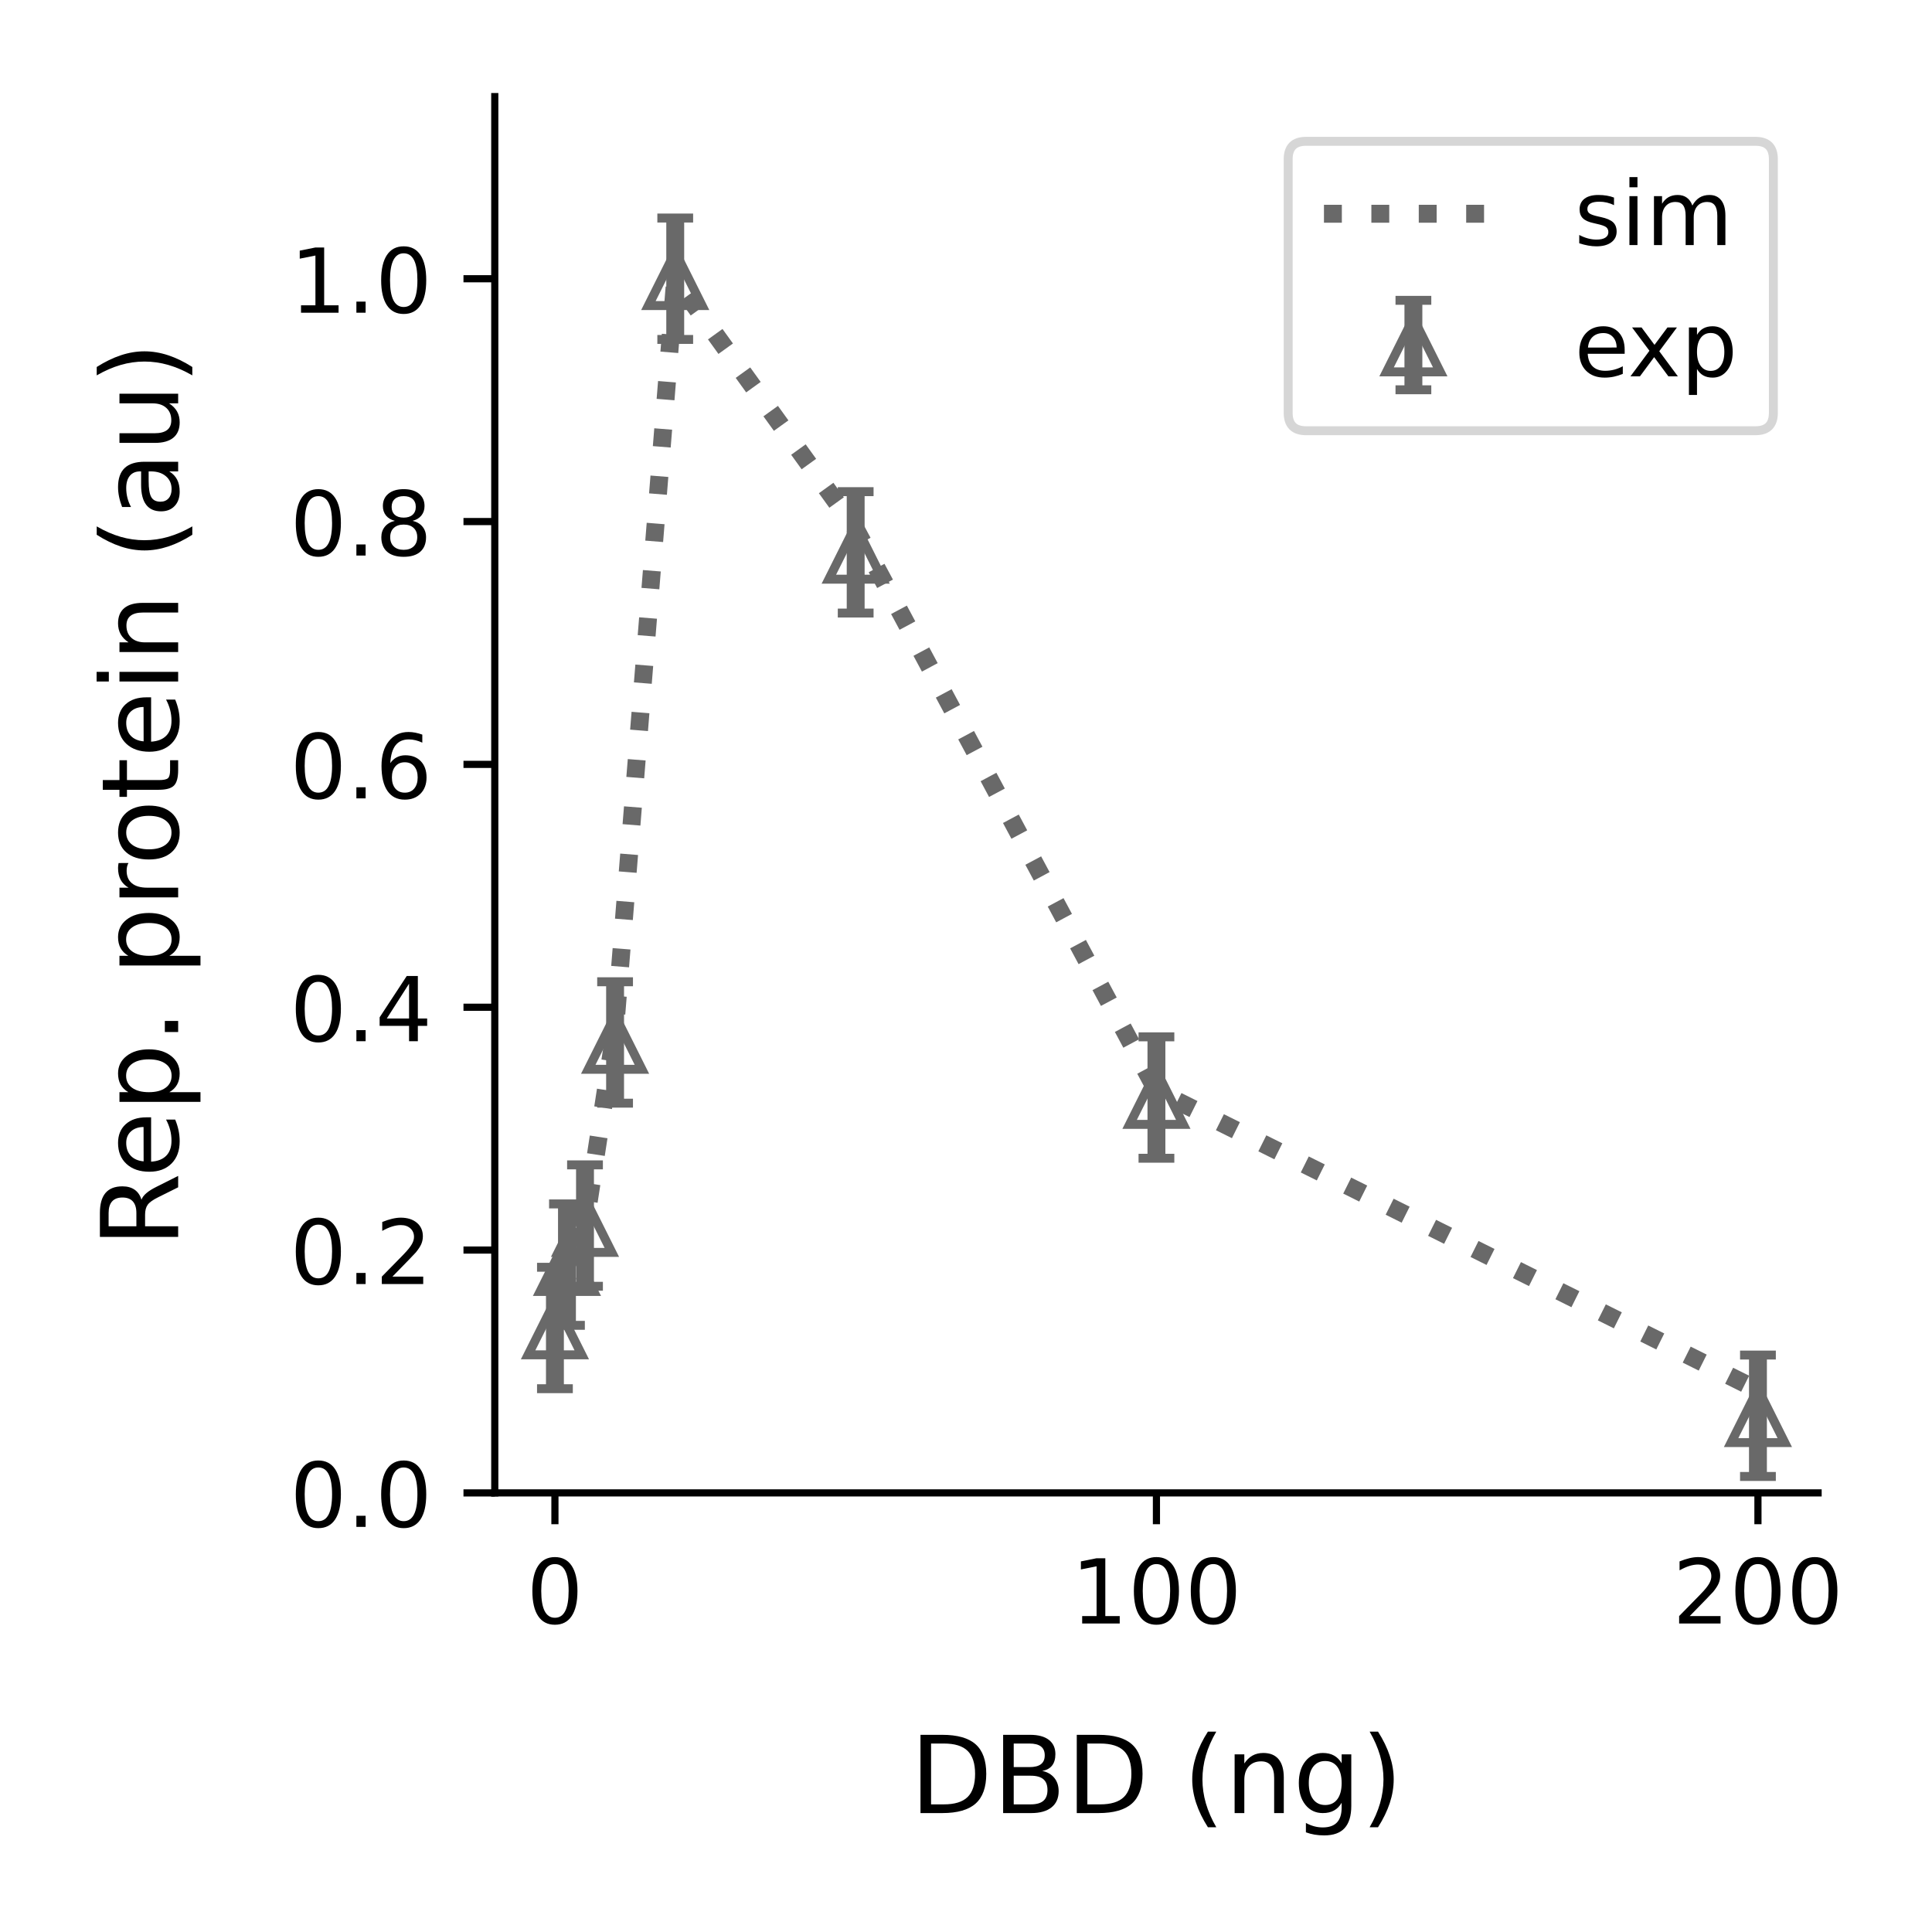
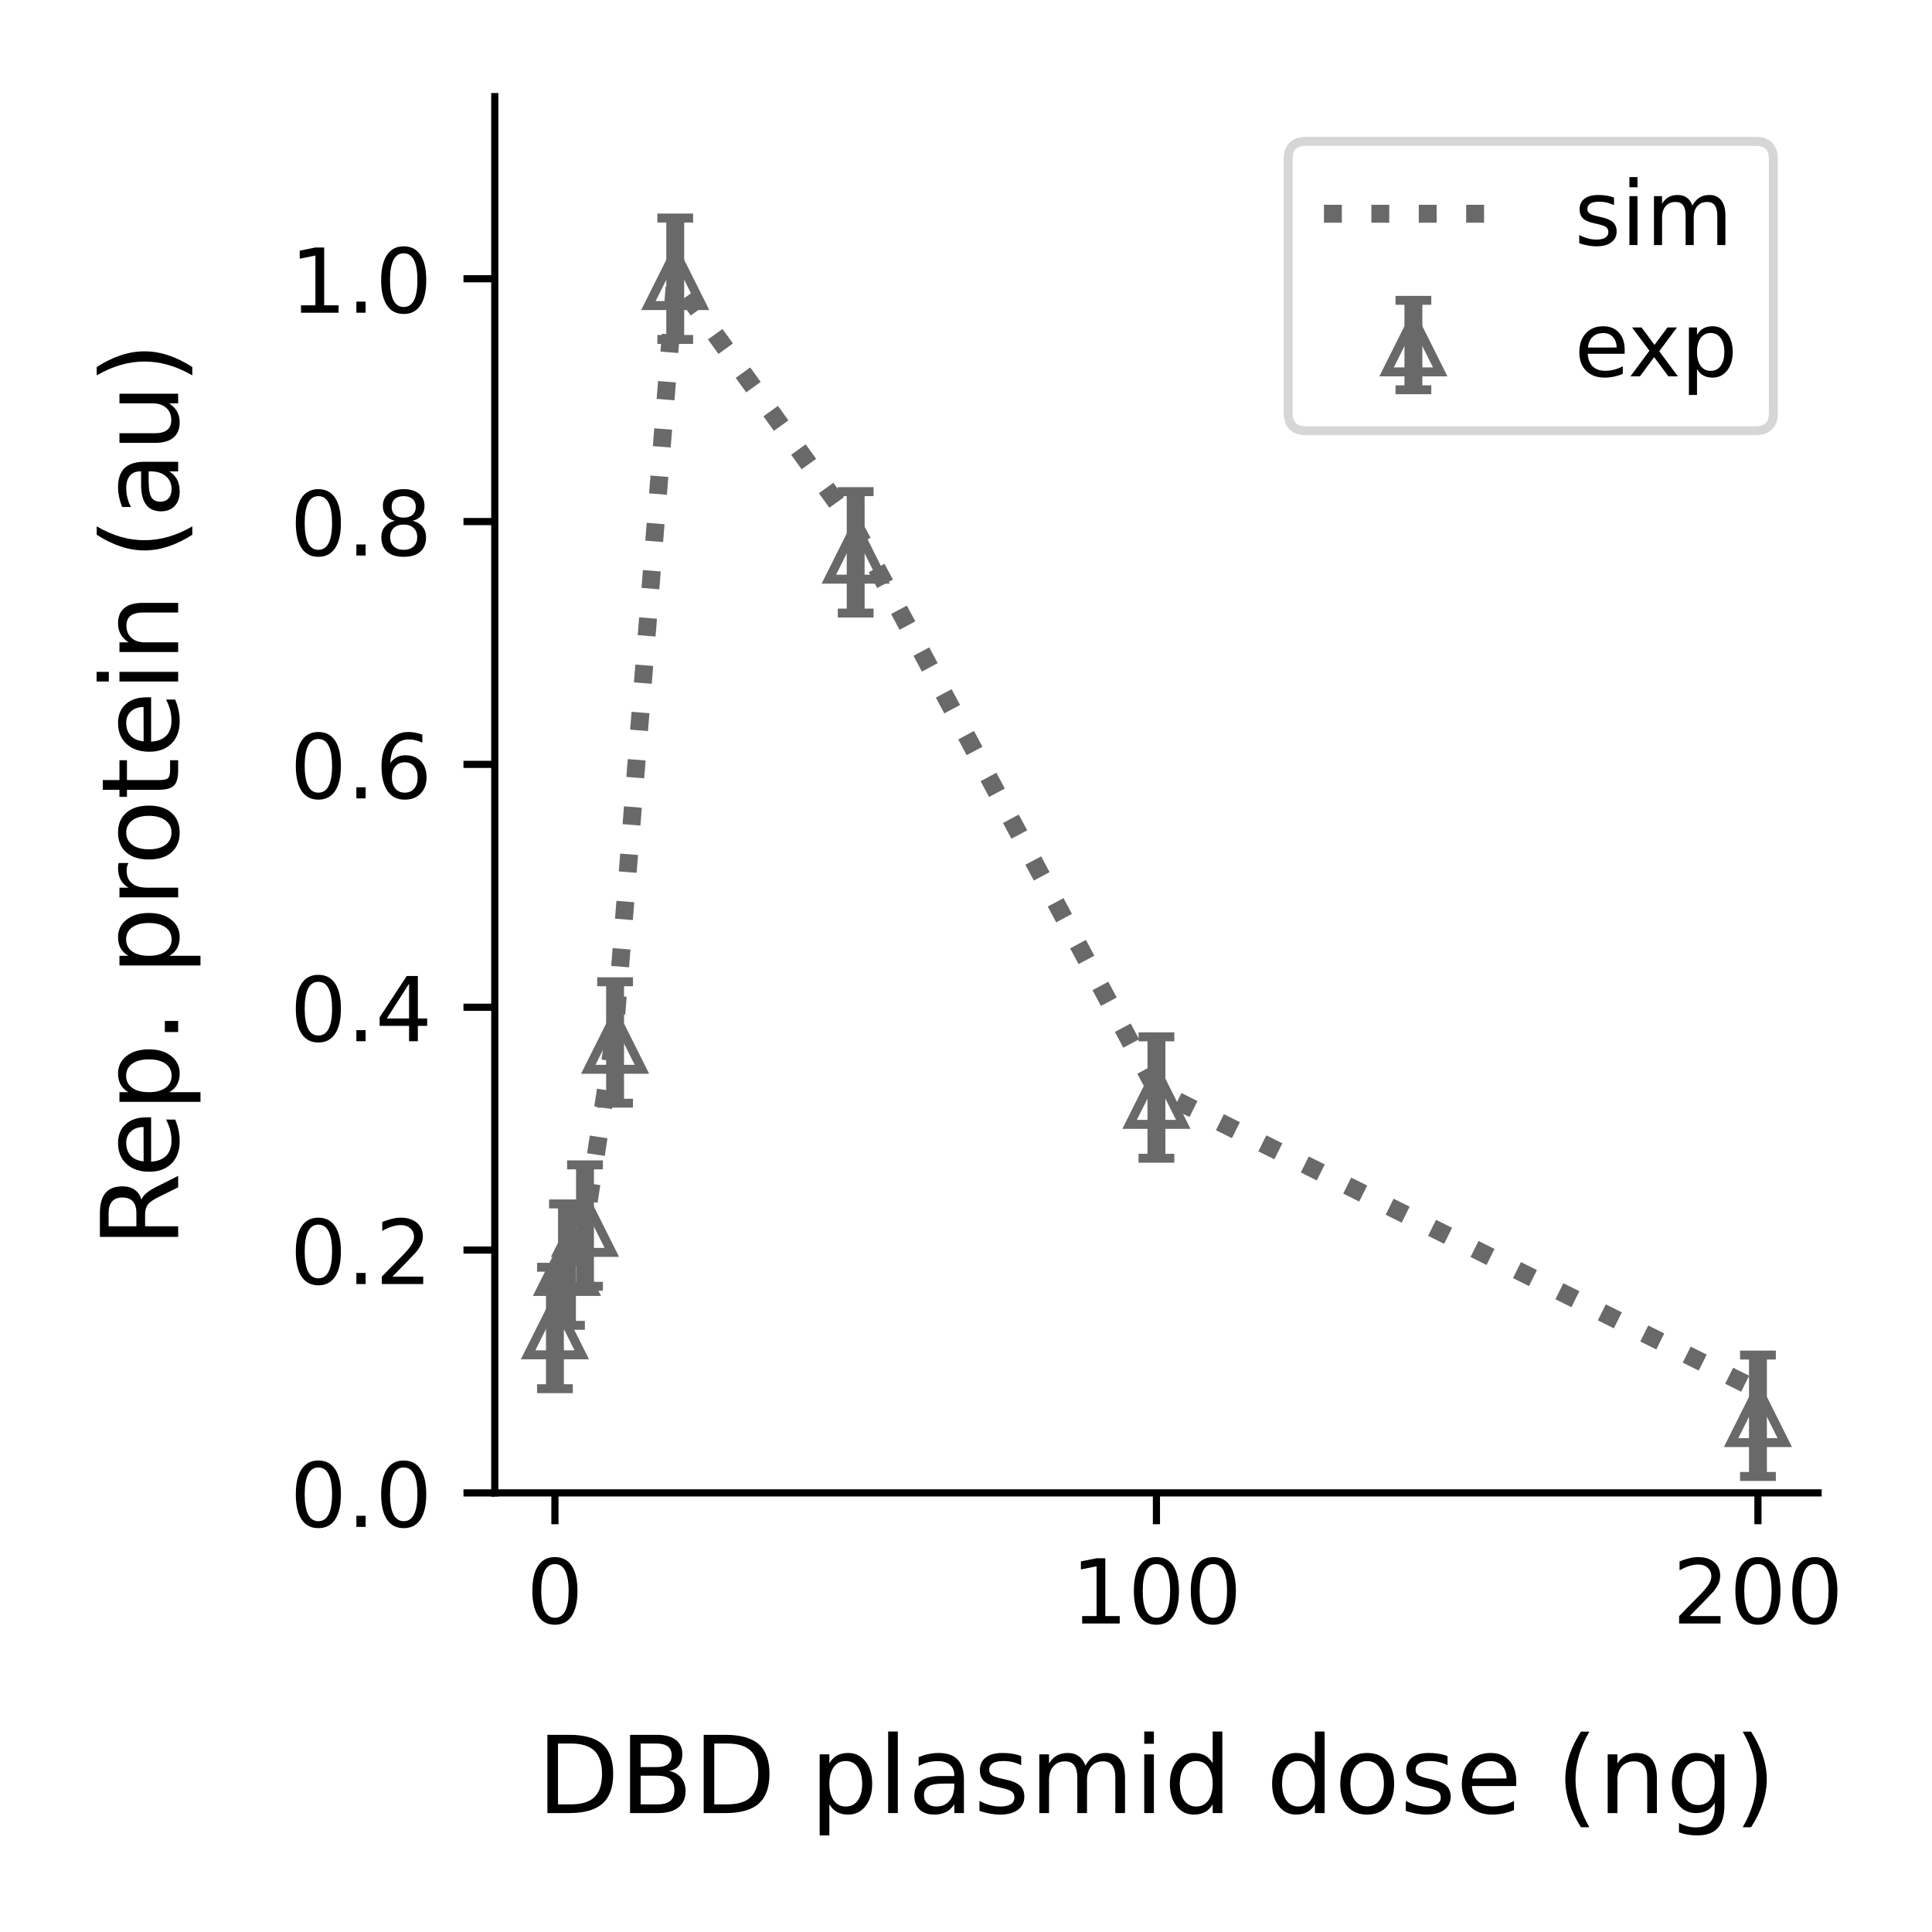
<svg xmlns="http://www.w3.org/2000/svg" xmlns:xlink="http://www.w3.org/1999/xlink" width="216pt" height="216pt" viewBox="0 0 216 216" version="1.1">
  <defs>
    <style type="text/css">*{stroke-linejoin: round; stroke-linecap: butt}</style>
  </defs>
  <g id="figure_1">
    <g id="patch_1">
      <path d="M 0 216  L 216 216  L 216 0  L 0 0  z " style="fill: #ffffff" />
    </g>
    <g id="axes_1">
      <g id="patch_2">
        <path d="M 55.317 166.908  L 203.265 166.908  L 203.265 10.8  L 55.317 10.8  z " style="fill: #ffffff" />
      </g>
      <g id="matplotlib.axis_1">
        <g id="xtick_1">
          <g id="line2d_1">
            <defs>
-               <path id="m3fca933f41" d="M 0 0  L 0 3.5  " style="stroke: #000000; stroke-width: 0.8" />
-             </defs>
-             <g>
-               <use xlink:href="#m3fca933f41" x="62.042" y="166.908" style="stroke: #000000; stroke-width: 0.8" />
+               <path id="m7ac9959127" d="M 0 0  L 0 3.5  " style="stroke: #000000; stroke-width: 0.8" />
+             </defs>
+             <g>
+               <use xlink:href="#m7ac9959127" x="62.042" y="166.908" style="stroke: #000000; stroke-width: 0.8" />
            </g>
          </g>
          <g id="text_1">
            <g transform="translate(58.86055 181.5066)scale(0.1 -0.1)">
              <defs>
                <path id="DejaVuSans-30" d="M 2034 4250  Q 1547 4250 1301 3770  Q 1056 3291 1056 2328  Q 1056 1369 1301 889  Q 1547 409 2034 409  Q 2525 409 2770 889  Q 3016 1369 3016 2328  Q 3016 3291 2770 3770  Q 2525 4250 2034 4250  z M 2034 4750  Q 2819 4750 3233 4129  Q 3647 3509 3647 2328  Q 3647 1150 3233 529  Q 2819 -91 2034 -91  Q 1250 -91 836 529  Q 422 1150 422 2328  Q 422 3509 836 4129  Q 1250 4750 2034 4750  z " transform="scale(0.015625)" />
              </defs>
              <use xlink:href="#DejaVuSans-30" />
            </g>
          </g>
        </g>
        <g id="xtick_2">
          <g id="line2d_2">
            <g>
-               <use xlink:href="#m3fca933f41" x="129.291" y="166.908" style="stroke: #000000; stroke-width: 0.8" />
+               <use xlink:href="#m7ac9959127" x="129.291" y="166.908" style="stroke: #000000; stroke-width: 0.8" />
            </g>
          </g>
          <g id="text_2">
            <g transform="translate(119.7474 181.5066)scale(0.1 -0.1)">
              <defs>
                <path id="DejaVuSans-31" d="M 794 531  L 1825 531  L 1825 4091  L 703 3866  L 703 4441  L 1819 4666  L 2450 4666  L 2450 531  L 3481 531  L 3481 0  L 794 0  L 794 531  z " transform="scale(0.015625)" />
              </defs>
              <use xlink:href="#DejaVuSans-31" />
              <use xlink:href="#DejaVuSans-30" x="63.623" />
              <use xlink:href="#DejaVuSans-30" x="127.246" />
            </g>
          </g>
        </g>
        <g id="xtick_3">
          <g id="line2d_3">
            <g>
-               <use xlink:href="#m3fca933f41" x="196.54" y="166.908" style="stroke: #000000; stroke-width: 0.8" />
+               <use xlink:href="#m7ac9959127" x="196.54" y="166.908" style="stroke: #000000; stroke-width: 0.8" />
            </g>
          </g>
          <g id="text_3">
            <g transform="translate(186.9967 181.5066)scale(0.1 -0.1)">
              <defs>
                <path id="DejaVuSans-32" d="M 1228 531  L 3431 531  L 3431 0  L 469 0  L 469 531  Q 828 903 1448 1529  Q 2069 2156 2228 2338  Q 2531 2678 2651 2914  Q 2772 3150 2772 3378  Q 2772 3750 2511 3984  Q 2250 4219 1831 4219  Q 1534 4219 1204 4116  Q 875 4013 500 3803  L 500 4441  Q 881 4594 1212 4672  Q 1544 4750 1819 4750  Q 2544 4750 2975 4387  Q 3406 4025 3406 3419  Q 3406 3131 3298 2873  Q 3191 2616 2906 2266  Q 2828 2175 2409 1742  Q 1991 1309 1228 531  z " transform="scale(0.015625)" />
              </defs>
              <use xlink:href="#DejaVuSans-32" />
              <use xlink:href="#DejaVuSans-30" x="63.623" />
              <use xlink:href="#DejaVuSans-30" x="127.246" />
            </g>
          </g>
        </g>
        <g id="text_4">
-           <g transform="translate(101.7342 202.7044)scale(0.12 -0.12)">
+           <g transform="translate(60.02392 202.7044)scale(0.12 -0.12)">
            <defs>
              <path id="DejaVuSans-44" d="M 1259 4147  L 1259 519  L 2022 519  Q 2988 519 3436 956  Q 3884 1394 3884 2338  Q 3884 3275 3436 3711  Q 2988 4147 2022 4147  L 1259 4147  z M 628 4666  L 1925 4666  Q 3281 4666 3915 4102  Q 4550 3538 4550 2338  Q 4550 1131 3912 565  Q 3275 0 1925 0  L 628 0  L 628 4666  z " transform="scale(0.015625)" />
              <path id="DejaVuSans-42" d="M 1259 2228  L 1259 519  L 2272 519  Q 2781 519 3026 730  Q 3272 941 3272 1375  Q 3272 1813 3026 2020  Q 2781 2228 2272 2228  L 1259 2228  z M 1259 4147  L 1259 2741  L 2194 2741  Q 2656 2741 2882 2914  Q 3109 3088 3109 3444  Q 3109 3797 2882 3972  Q 2656 4147 2194 4147  L 1259 4147  z M 628 4666  L 2241 4666  Q 2963 4666 3353 4366  Q 3744 4066 3744 3513  Q 3744 3084 3544 2831  Q 3344 2578 2956 2516  Q 3422 2416 3680 2098  Q 3938 1781 3938 1306  Q 3938 681 3513 340  Q 3088 0 2303 0  L 628 0  L 628 4666  z " transform="scale(0.015625)" />
              <path id="DejaVuSans-20" transform="scale(0.015625)" />
+               <path id="DejaVuSans-70" d="M 1159 525  L 1159 -1331  L 581 -1331  L 581 3500  L 1159 3500  L 1159 2969  Q 1341 3281 1617 3432  Q 1894 3584 2278 3584  Q 2916 3584 3314 3078  Q 3713 2572 3713 1747  Q 3713 922 3314 415  Q 2916 -91 2278 -91  Q 1894 -91 1617 61  Q 1341 213 1159 525  z M 3116 1747  Q 3116 2381 2855 2742  Q 2594 3103 2138 3103  Q 1681 3103 1420 2742  Q 1159 2381 1159 1747  Q 1159 1113 1420 752  Q 1681 391 2138 391  Q 2594 391 2855 752  Q 3116 1113 3116 1747  z " transform="scale(0.015625)" />
+               <path id="DejaVuSans-6c" d="M 603 4863  L 1178 4863  L 1178 0  L 603 0  L 603 4863  z " transform="scale(0.015625)" />
+               <path id="DejaVuSans-61" d="M 2194 1759  Q 1497 1759 1228 1600  Q 959 1441 959 1056  Q 959 750 1161 570  Q 1363 391 1709 391  Q 2188 391 2477 730  Q 2766 1069 2766 1631  L 2766 1759  L 2194 1759  z M 3341 1997  L 3341 0  L 2766 0  L 2766 531  Q 2569 213 2275 61  Q 1981 -91 1556 -91  Q 1019 -91 701 211  Q 384 513 384 1019  Q 384 1609 779 1909  Q 1175 2209 1959 2209  L 2766 2209  L 2766 2266  Q 2766 2663 2505 2880  Q 2244 3097 1772 3097  Q 1472 3097 1187 3025  Q 903 2953 641 2809  L 641 3341  Q 956 3463 1253 3523  Q 1550 3584 1831 3584  Q 2591 3584 2966 3190  Q 3341 2797 3341 1997  z " transform="scale(0.015625)" />
+               <path id="DejaVuSans-73" d="M 2834 3397  L 2834 2853  Q 2591 2978 2328 3040  Q 2066 3103 1784 3103  Q 1356 3103 1142 2972  Q 928 2841 928 2578  Q 928 2378 1081 2264  Q 1234 2150 1697 2047  L 1894 2003  Q 2506 1872 2764 1633  Q 3022 1394 3022 966  Q 3022 478 2636 193  Q 2250 -91 1575 -91  Q 1294 -91 989 -36  Q 684 19 347 128  L 347 722  Q 666 556 975 473  Q 1284 391 1588 391  Q 1994 391 2212 530  Q 2431 669 2431 922  Q 2431 1156 2273 1281  Q 2116 1406 1581 1522  L 1381 1569  Q 847 1681 609 1914  Q 372 2147 372 2553  Q 372 3047 722 3315  Q 1072 3584 1716 3584  Q 2034 3584 2315 3537  Q 2597 3491 2834 3397  z " transform="scale(0.015625)" />
+               <path id="DejaVuSans-6d" d="M 3328 2828  Q 3544 3216 3844 3400  Q 4144 3584 4550 3584  Q 5097 3584 5394 3201  Q 5691 2819 5691 2113  L 5691 0  L 5113 0  L 5113 2094  Q 5113 2597 4934 2840  Q 4756 3084 4391 3084  Q 3944 3084 3684 2787  Q 3425 2491 3425 1978  L 3425 0  L 2847 0  L 2847 2094  Q 2847 2600 2669 2842  Q 2491 3084 2119 3084  Q 1678 3084 1418 2786  Q 1159 2488 1159 1978  L 1159 0  L 581 0  L 581 3500  L 1159 3500  L 1159 2956  Q 1356 3278 1631 3431  Q 1906 3584 2284 3584  Q 2666 3584 2933 3390  Q 3200 3197 3328 2828  z " transform="scale(0.015625)" />
+               <path id="DejaVuSans-69" d="M 603 3500  L 1178 3500  L 1178 0  L 603 0  L 603 3500  z M 603 4863  L 1178 4863  L 1178 4134  L 603 4134  L 603 4863  z " transform="scale(0.015625)" />
+               <path id="DejaVuSans-64" d="M 2906 2969  L 2906 4863  L 3481 4863  L 3481 0  L 2906 0  L 2906 525  Q 2725 213 2448 61  Q 2172 -91 1784 -91  Q 1150 -91 751 415  Q 353 922 353 1747  Q 353 2572 751 3078  Q 1150 3584 1784 3584  Q 2172 3584 2448 3432  Q 2725 3281 2906 2969  z M 947 1747  Q 947 1113 1208 752  Q 1469 391 1925 391  Q 2381 391 2643 752  Q 2906 1113 2906 1747  Q 2906 2381 2643 2742  Q 2381 3103 1925 3103  Q 1469 3103 1208 2742  Q 947 2381 947 1747  z " transform="scale(0.015625)" />
+               <path id="DejaVuSans-6f" d="M 1959 3097  Q 1497 3097 1228 2736  Q 959 2375 959 1747  Q 959 1119 1226 758  Q 1494 397 1959 397  Q 2419 397 2687 759  Q 2956 1122 2956 1747  Q 2956 2369 2687 2733  Q 2419 3097 1959 3097  z M 1959 3584  Q 2709 3584 3137 3096  Q 3566 2609 3566 1747  Q 3566 888 3137 398  Q 2709 -91 1959 -91  Q 1206 -91 779 398  Q 353 888 353 1747  Q 353 2609 779 3096  Q 1206 3584 1959 3584  z " transform="scale(0.015625)" />
+               <path id="DejaVuSans-65" d="M 3597 1894  L 3597 1613  L 953 1613  Q 991 1019 1311 708  Q 1631 397 2203 397  Q 2534 397 2845 478  Q 3156 559 3463 722  L 3463 178  Q 3153 47 2828 -22  Q 2503 -91 2169 -91  Q 1331 -91 842 396  Q 353 884 353 1716  Q 353 2575 817 3079  Q 1281 3584 2069 3584  Q 2775 3584 3186 3129  Q 3597 2675 3597 1894  z M 3022 2063  Q 3016 2534 2758 2815  Q 2500 3097 2075 3097  Q 1594 3097 1305 2825  Q 1016 2553 972 2059  L 3022 2063  z " transform="scale(0.015625)" />
              <path id="DejaVuSans-28" d="M 1984 4856  Q 1566 4138 1362 3434  Q 1159 2731 1159 2009  Q 1159 1288 1364 580  Q 1569 -128 1984 -844  L 1484 -844  Q 1016 -109 783 600  Q 550 1309 550 2009  Q 550 2706 781 3412  Q 1013 4119 1484 4856  L 1984 4856  z " transform="scale(0.015625)" />
              <path id="DejaVuSans-6e" d="M 3513 2113  L 3513 0  L 2938 0  L 2938 2094  Q 2938 2591 2744 2837  Q 2550 3084 2163 3084  Q 1697 3084 1428 2787  Q 1159 2491 1159 1978  L 1159 0  L 581 0  L 581 3500  L 1159 3500  L 1159 2956  Q 1366 3272 1645 3428  Q 1925 3584 2291 3584  Q 2894 3584 3203 3211  Q 3513 2838 3513 2113  z " transform="scale(0.015625)" />
              <path id="DejaVuSans-67" d="M 2906 1791  Q 2906 2416 2648 2759  Q 2391 3103 1925 3103  Q 1463 3103 1205 2759  Q 947 2416 947 1791  Q 947 1169 1205 825  Q 1463 481 1925 481  Q 2391 481 2648 825  Q 2906 1169 2906 1791  z M 3481 434  Q 3481 -459 3084 -895  Q 2688 -1331 1869 -1331  Q 1566 -1331 1297 -1286  Q 1028 -1241 775 -1147  L 775 -588  Q 1028 -725 1275 -790  Q 1522 -856 1778 -856  Q 2344 -856 2625 -561  Q 2906 -266 2906 331  L 2906 616  Q 2728 306 2450 153  Q 2172 0 1784 0  Q 1141 0 747 490  Q 353 981 353 1791  Q 353 2603 747 3093  Q 1141 3584 1784 3584  Q 2172 3584 2450 3431  Q 2728 3278 2906 2969  L 2906 3500  L 3481 3500  L 3481 434  z " transform="scale(0.015625)" />
              <path id="DejaVuSans-29" d="M 513 4856  L 1013 4856  Q 1481 4119 1714 3412  Q 1947 2706 1947 2009  Q 1947 1309 1714 600  Q 1481 -109 1013 -844  L 513 -844  Q 928 -128 1133 580  Q 1338 1288 1338 2009  Q 1338 2731 1133 3434  Q 928 4138 513 4856  z " transform="scale(0.015625)" />
            </defs>
            <use xlink:href="#DejaVuSans-44" />
            <use xlink:href="#DejaVuSans-42" x="77.002" />
            <use xlink:href="#DejaVuSans-44" x="145.605" />
            <use xlink:href="#DejaVuSans-20" x="222.607" />
-             <use xlink:href="#DejaVuSans-28" x="254.395" />
-             <use xlink:href="#DejaVuSans-6e" x="293.408" />
-             <use xlink:href="#DejaVuSans-67" x="356.787" />
-             <use xlink:href="#DejaVuSans-29" x="420.264" />
+             <use xlink:href="#DejaVuSans-70" x="254.395" />
+             <use xlink:href="#DejaVuSans-6c" x="317.871" />
+             <use xlink:href="#DejaVuSans-61" x="345.654" />
+             <use xlink:href="#DejaVuSans-73" x="406.934" />
+             <use xlink:href="#DejaVuSans-6d" x="459.033" />
+             <use xlink:href="#DejaVuSans-69" x="556.445" />
+             <use xlink:href="#DejaVuSans-64" x="584.229" />
+             <use xlink:href="#DejaVuSans-20" x="647.705" />
+             <use xlink:href="#DejaVuSans-64" x="679.492" />
+             <use xlink:href="#DejaVuSans-6f" x="742.969" />
+             <use xlink:href="#DejaVuSans-73" x="804.15" />
+             <use xlink:href="#DejaVuSans-65" x="856.25" />
+             <use xlink:href="#DejaVuSans-20" x="917.773" />
+             <use xlink:href="#DejaVuSans-28" x="949.561" />
+             <use xlink:href="#DejaVuSans-6e" x="988.574" />
+             <use xlink:href="#DejaVuSans-67" x="1051.953" />
+             <use xlink:href="#DejaVuSans-29" x="1115.43" />
          </g>
        </g>
      </g>
      <g id="matplotlib.axis_2">
        <g id="ytick_1">
          <g id="line2d_4">
            <defs>
-               <path id="m2770595356" d="M 0 0  L -3.5 0  " style="stroke: #000000; stroke-width: 0.8" />
-             </defs>
-             <g>
-               <use xlink:href="#m2770595356" x="55.317" y="166.908" style="stroke: #000000; stroke-width: 0.8" />
+               <path id="m5af1915c6e" d="M 0 0  L -3.5 0  " style="stroke: #000000; stroke-width: 0.8" />
+             </defs>
+             <g>
+               <use xlink:href="#m5af1915c6e" x="55.317" y="166.908" style="stroke: #000000; stroke-width: 0.8" />
            </g>
          </g>
          <g id="text_5">
            <g transform="translate(32.41375 170.7073)scale(0.1 -0.1)">
              <defs>
                <path id="DejaVuSans-2e" d="M 684 794  L 1344 794  L 1344 0  L 684 0  L 684 794  z " transform="scale(0.015625)" />
              </defs>
              <use xlink:href="#DejaVuSans-30" />
              <use xlink:href="#DejaVuSans-2e" x="63.623" />
              <use xlink:href="#DejaVuSans-30" x="95.41" />
            </g>
          </g>
        </g>
        <g id="ytick_2">
          <g id="line2d_5">
            <g>
-               <use xlink:href="#m2770595356" x="55.317" y="139.759" style="stroke: #000000; stroke-width: 0.8" />
+               <use xlink:href="#m5af1915c6e" x="55.317" y="139.759" style="stroke: #000000; stroke-width: 0.8" />
            </g>
          </g>
          <g id="text_6">
            <g transform="translate(32.41375 143.5581)scale(0.1 -0.1)">
              <use xlink:href="#DejaVuSans-30" />
              <use xlink:href="#DejaVuSans-2e" x="63.623" />
              <use xlink:href="#DejaVuSans-32" x="95.41" />
            </g>
          </g>
        </g>
        <g id="ytick_3">
          <g id="line2d_6">
            <g>
-               <use xlink:href="#m2770595356" x="55.317" y="112.61" style="stroke: #000000; stroke-width: 0.8" />
+               <use xlink:href="#m5af1915c6e" x="55.317" y="112.61" style="stroke: #000000; stroke-width: 0.8" />
            </g>
          </g>
          <g id="text_7">
            <g transform="translate(32.41375 116.4089)scale(0.1 -0.1)">
              <defs>
                <path id="DejaVuSans-34" d="M 2419 4116  L 825 1625  L 2419 1625  L 2419 4116  z M 2253 4666  L 3047 4666  L 3047 1625  L 3713 1625  L 3713 1100  L 3047 1100  L 3047 0  L 2419 0  L 2419 1100  L 313 1100  L 313 1709  L 2253 4666  z " transform="scale(0.015625)" />
              </defs>
              <use xlink:href="#DejaVuSans-30" />
              <use xlink:href="#DejaVuSans-2e" x="63.623" />
              <use xlink:href="#DejaVuSans-34" x="95.41" />
            </g>
          </g>
        </g>
        <g id="ytick_4">
          <g id="line2d_7">
            <g>
-               <use xlink:href="#m2770595356" x="55.317" y="85.46" style="stroke: #000000; stroke-width: 0.8" />
+               <use xlink:href="#m5af1915c6e" x="55.317" y="85.46" style="stroke: #000000; stroke-width: 0.8" />
            </g>
          </g>
          <g id="text_8">
            <g transform="translate(32.41375 89.25963)scale(0.1 -0.1)">
              <defs>
                <path id="DejaVuSans-36" d="M 2113 2584  Q 1688 2584 1439 2293  Q 1191 2003 1191 1497  Q 1191 994 1439 701  Q 1688 409 2113 409  Q 2538 409 2786 701  Q 3034 994 3034 1497  Q 3034 2003 2786 2293  Q 2538 2584 2113 2584  z M 3366 4563  L 3366 3988  Q 3128 4100 2886 4159  Q 2644 4219 2406 4219  Q 1781 4219 1451 3797  Q 1122 3375 1075 2522  Q 1259 2794 1537 2939  Q 1816 3084 2150 3084  Q 2853 3084 3261 2657  Q 3669 2231 3669 1497  Q 3669 778 3244 343  Q 2819 -91 2113 -91  Q 1303 -91 875 529  Q 447 1150 447 2328  Q 447 3434 972 4092  Q 1497 4750 2381 4750  Q 2619 4750 2861 4703  Q 3103 4656 3366 4563  z " transform="scale(0.015625)" />
              </defs>
              <use xlink:href="#DejaVuSans-30" />
              <use xlink:href="#DejaVuSans-2e" x="63.623" />
              <use xlink:href="#DejaVuSans-36" x="95.41" />
            </g>
          </g>
        </g>
        <g id="ytick_5">
          <g id="line2d_8">
            <g>
-               <use xlink:href="#m2770595356" x="55.317" y="58.311" style="stroke: #000000; stroke-width: 0.8" />
+               <use xlink:href="#m5af1915c6e" x="55.317" y="58.311" style="stroke: #000000; stroke-width: 0.8" />
            </g>
          </g>
          <g id="text_9">
            <g transform="translate(32.41375 62.11039)scale(0.1 -0.1)">
              <defs>
                <path id="DejaVuSans-38" d="M 2034 2216  Q 1584 2216 1326 1975  Q 1069 1734 1069 1313  Q 1069 891 1326 650  Q 1584 409 2034 409  Q 2484 409 2743 651  Q 3003 894 3003 1313  Q 3003 1734 2745 1975  Q 2488 2216 2034 2216  z M 1403 2484  Q 997 2584 770 2862  Q 544 3141 544 3541  Q 544 4100 942 4425  Q 1341 4750 2034 4750  Q 2731 4750 3128 4425  Q 3525 4100 3525 3541  Q 3525 3141 3298 2862  Q 3072 2584 2669 2484  Q 3125 2378 3379 2068  Q 3634 1759 3634 1313  Q 3634 634 3220 271  Q 2806 -91 2034 -91  Q 1263 -91 848 271  Q 434 634 434 1313  Q 434 1759 690 2068  Q 947 2378 1403 2484  z M 1172 3481  Q 1172 3119 1398 2916  Q 1625 2713 2034 2713  Q 2441 2713 2670 2916  Q 2900 3119 2900 3481  Q 2900 3844 2670 4047  Q 2441 4250 2034 4250  Q 1625 4250 1398 4047  Q 1172 3844 1172 3481  z " transform="scale(0.015625)" />
              </defs>
              <use xlink:href="#DejaVuSans-30" />
              <use xlink:href="#DejaVuSans-2e" x="63.623" />
              <use xlink:href="#DejaVuSans-38" x="95.41" />
            </g>
          </g>
        </g>
        <g id="ytick_6">
          <g id="line2d_9">
            <g>
-               <use xlink:href="#m2770595356" x="55.317" y="31.162" style="stroke: #000000; stroke-width: 0.8" />
+               <use xlink:href="#m5af1915c6e" x="55.317" y="31.162" style="stroke: #000000; stroke-width: 0.8" />
            </g>
          </g>
          <g id="text_10">
            <g transform="translate(32.41375 34.96115)scale(0.1 -0.1)">
              <use xlink:href="#DejaVuSans-31" />
              <use xlink:href="#DejaVuSans-2e" x="63.623" />
              <use xlink:href="#DejaVuSans-30" x="95.41" />
            </g>
          </g>
        </g>
        <g id="text_11">
          <g transform="translate(19.91812 139.4613)rotate(-90)scale(0.12 -0.12)">
            <defs>
              <path id="DejaVuSans-52" d="M 2841 2188  Q 3044 2119 3236 1894  Q 3428 1669 3622 1275  L 4263 0  L 3584 0  L 2988 1197  Q 2756 1666 2539 1819  Q 2322 1972 1947 1972  L 1259 1972  L 1259 0  L 628 0  L 628 4666  L 2053 4666  Q 2853 4666 3247 4331  Q 3641 3997 3641 3322  Q 3641 2881 3436 2590  Q 3231 2300 2841 2188  z M 1259 4147  L 1259 2491  L 2053 2491  Q 2509 2491 2742 2702  Q 2975 2913 2975 3322  Q 2975 3731 2742 3939  Q 2509 4147 2053 4147  L 1259 4147  z " transform="scale(0.015625)" />
-               <path id="DejaVuSans-65" d="M 3597 1894  L 3597 1613  L 953 1613  Q 991 1019 1311 708  Q 1631 397 2203 397  Q 2534 397 2845 478  Q 3156 559 3463 722  L 3463 178  Q 3153 47 2828 -22  Q 2503 -91 2169 -91  Q 1331 -91 842 396  Q 353 884 353 1716  Q 353 2575 817 3079  Q 1281 3584 2069 3584  Q 2775 3584 3186 3129  Q 3597 2675 3597 1894  z M 3022 2063  Q 3016 2534 2758 2815  Q 2500 3097 2075 3097  Q 1594 3097 1305 2825  Q 1016 2553 972 2059  L 3022 2063  z " transform="scale(0.015625)" />
-               <path id="DejaVuSans-70" d="M 1159 525  L 1159 -1331  L 581 -1331  L 581 3500  L 1159 3500  L 1159 2969  Q 1341 3281 1617 3432  Q 1894 3584 2278 3584  Q 2916 3584 3314 3078  Q 3713 2572 3713 1747  Q 3713 922 3314 415  Q 2916 -91 2278 -91  Q 1894 -91 1617 61  Q 1341 213 1159 525  z M 3116 1747  Q 3116 2381 2855 2742  Q 2594 3103 2138 3103  Q 1681 3103 1420 2742  Q 1159 2381 1159 1747  Q 1159 1113 1420 752  Q 1681 391 2138 391  Q 2594 391 2855 752  Q 3116 1113 3116 1747  z " transform="scale(0.015625)" />
              <path id="DejaVuSans-72" d="M 2631 2963  Q 2534 3019 2420 3045  Q 2306 3072 2169 3072  Q 1681 3072 1420 2755  Q 1159 2438 1159 1844  L 1159 0  L 581 0  L 581 3500  L 1159 3500  L 1159 2956  Q 1341 3275 1631 3429  Q 1922 3584 2338 3584  Q 2397 3584 2469 3576  Q 2541 3569 2628 3553  L 2631 2963  z " transform="scale(0.015625)" />
-               <path id="DejaVuSans-6f" d="M 1959 3097  Q 1497 3097 1228 2736  Q 959 2375 959 1747  Q 959 1119 1226 758  Q 1494 397 1959 397  Q 2419 397 2687 759  Q 2956 1122 2956 1747  Q 2956 2369 2687 2733  Q 2419 3097 1959 3097  z M 1959 3584  Q 2709 3584 3137 3096  Q 3566 2609 3566 1747  Q 3566 888 3137 398  Q 2709 -91 1959 -91  Q 1206 -91 779 398  Q 353 888 353 1747  Q 353 2609 779 3096  Q 1206 3584 1959 3584  z " transform="scale(0.015625)" />
              <path id="DejaVuSans-74" d="M 1172 4494  L 1172 3500  L 2356 3500  L 2356 3053  L 1172 3053  L 1172 1153  Q 1172 725 1289 603  Q 1406 481 1766 481  L 2356 481  L 2356 0  L 1766 0  Q 1100 0 847 248  Q 594 497 594 1153  L 594 3053  L 172 3053  L 172 3500  L 594 3500  L 594 4494  L 1172 4494  z " transform="scale(0.015625)" />
-               <path id="DejaVuSans-69" d="M 603 3500  L 1178 3500  L 1178 0  L 603 0  L 603 3500  z M 603 4863  L 1178 4863  L 1178 4134  L 603 4134  L 603 4863  z " transform="scale(0.015625)" />
-               <path id="DejaVuSans-61" d="M 2194 1759  Q 1497 1759 1228 1600  Q 959 1441 959 1056  Q 959 750 1161 570  Q 1363 391 1709 391  Q 2188 391 2477 730  Q 2766 1069 2766 1631  L 2766 1759  L 2194 1759  z M 3341 1997  L 3341 0  L 2766 0  L 2766 531  Q 2569 213 2275 61  Q 1981 -91 1556 -91  Q 1019 -91 701 211  Q 384 513 384 1019  Q 384 1609 779 1909  Q 1175 2209 1959 2209  L 2766 2209  L 2766 2266  Q 2766 2663 2505 2880  Q 2244 3097 1772 3097  Q 1472 3097 1187 3025  Q 903 2953 641 2809  L 641 3341  Q 956 3463 1253 3523  Q 1550 3584 1831 3584  Q 2591 3584 2966 3190  Q 3341 2797 3341 1997  z " transform="scale(0.015625)" />
              <path id="DejaVuSans-75" d="M 544 1381  L 544 3500  L 1119 3500  L 1119 1403  Q 1119 906 1312 657  Q 1506 409 1894 409  Q 2359 409 2629 706  Q 2900 1003 2900 1516  L 2900 3500  L 3475 3500  L 3475 0  L 2900 0  L 2900 538  Q 2691 219 2414 64  Q 2138 -91 1772 -91  Q 1169 -91 856 284  Q 544 659 544 1381  z M 1991 3584  L 1991 3584  z " transform="scale(0.015625)" />
            </defs>
            <use xlink:href="#DejaVuSans-52" />
            <use xlink:href="#DejaVuSans-65" x="64.982" />
            <use xlink:href="#DejaVuSans-70" x="126.506" />
            <use xlink:href="#DejaVuSans-2e" x="189.982" />
            <use xlink:href="#DejaVuSans-20" x="221.77" />
            <use xlink:href="#DejaVuSans-70" x="253.557" />
            <use xlink:href="#DejaVuSans-72" x="317.033" />
            <use xlink:href="#DejaVuSans-6f" x="355.896" />
            <use xlink:href="#DejaVuSans-74" x="417.078" />
            <use xlink:href="#DejaVuSans-65" x="456.287" />
            <use xlink:href="#DejaVuSans-69" x="517.811" />
            <use xlink:href="#DejaVuSans-6e" x="545.594" />
            <use xlink:href="#DejaVuSans-20" x="608.973" />
            <use xlink:href="#DejaVuSans-28" x="640.76" />
            <use xlink:href="#DejaVuSans-61" x="679.773" />
            <use xlink:href="#DejaVuSans-75" x="741.053" />
            <use xlink:href="#DejaVuSans-29" x="804.432" />
          </g>
        </g>
      </g>
      <g id="line2d_10">
-         <path d="M 62.042 143.874  L 63.387 142.878  L 65.404 137.051  L 68.767 115.112  L 75.492 31.162  L 95.666 59.138  L 129.291 121.93  L 196.54 155.414  " clip-path="url(#pfe79b49525)" style="fill: none; stroke-dasharray: 2,3.3; stroke-dashoffset: 0; stroke: #696969; stroke-width: 2" />
+         <path d="M 62.042 143.874  L 63.387 142.878  L 65.404 137.051  L 68.767 115.112  L 75.492 31.162  L 95.666 59.138  L 129.291 121.93  L 196.54 155.414  " clip-path="url(#p37056d638b)" style="fill: none; stroke-dasharray: 2,3.3; stroke-dashoffset: 0; stroke: #696969; stroke-width: 2" />
      </g>
      <g id="LineCollection_1">
-         <path d="M 62.042 155.258  L 62.042 141.683  " clip-path="url(#pfe79b49525)" style="fill: none; stroke: #696969; stroke-width: 2" />
-         <path d="M 63.387 148.174  L 63.387 134.6  " clip-path="url(#pfe79b49525)" style="fill: none; stroke: #696969; stroke-width: 2" />
-         <path d="M 65.404 143.807  L 65.404 130.233  " clip-path="url(#pfe79b49525)" style="fill: none; stroke: #696969; stroke-width: 2" />
-         <path d="M 68.767 123.337  L 68.767 109.762  " clip-path="url(#pfe79b49525)" style="fill: none; stroke: #696969; stroke-width: 2" />
-         <path d="M 75.492 37.949  L 75.492 24.375  " clip-path="url(#pfe79b49525)" style="fill: none; stroke: #696969; stroke-width: 2" />
-         <path d="M 95.666 68.541  L 95.666 54.967  " clip-path="url(#pfe79b49525)" style="fill: none; stroke: #696969; stroke-width: 2" />
-         <path d="M 129.291 129.493  L 129.291 115.919  " clip-path="url(#pfe79b49525)" style="fill: none; stroke: #696969; stroke-width: 2" />
-         <path d="M 196.54 165.07  L 196.54 151.496  " clip-path="url(#pfe79b49525)" style="fill: none; stroke: #696969; stroke-width: 2" />
+         <path d="M 62.042 155.258  L 62.042 141.683  " clip-path="url(#p37056d638b)" style="fill: none; stroke: #696969; stroke-width: 2" />
+         <path d="M 63.387 148.174  L 63.387 134.6  " clip-path="url(#p37056d638b)" style="fill: none; stroke: #696969; stroke-width: 2" />
+         <path d="M 65.404 143.807  L 65.404 130.233  " clip-path="url(#p37056d638b)" style="fill: none; stroke: #696969; stroke-width: 2" />
+         <path d="M 68.767 123.337  L 68.767 109.762  " clip-path="url(#p37056d638b)" style="fill: none; stroke: #696969; stroke-width: 2" />
+         <path d="M 75.492 37.949  L 75.492 24.375  " clip-path="url(#p37056d638b)" style="fill: none; stroke: #696969; stroke-width: 2" />
+         <path d="M 95.666 68.541  L 95.666 54.967  " clip-path="url(#p37056d638b)" style="fill: none; stroke: #696969; stroke-width: 2" />
+         <path d="M 129.291 129.493  L 129.291 115.919  " clip-path="url(#p37056d638b)" style="fill: none; stroke: #696969; stroke-width: 2" />
+         <path d="M 196.54 165.07  L 196.54 151.496  " clip-path="url(#p37056d638b)" style="fill: none; stroke: #696969; stroke-width: 2" />
      </g>
      <g id="line2d_11">
        <defs>
-           <path id="m22f780d2e2" d="M 2 0  L -2 -0  " style="stroke: #696969" />
+           <path id="m536e7984db" d="M 2 0  L -2 -0  " style="stroke: #696969" />
        </defs>
-         <g clip-path="url(#pfe79b49525)">
-           <use xlink:href="#m22f780d2e2" x="62.042" y="155.258" style="fill: #696969; stroke: #696969" />
-           <use xlink:href="#m22f780d2e2" x="63.387" y="148.174" style="fill: #696969; stroke: #696969" />
-           <use xlink:href="#m22f780d2e2" x="65.404" y="143.807" style="fill: #696969; stroke: #696969" />
-           <use xlink:href="#m22f780d2e2" x="68.767" y="123.337" style="fill: #696969; stroke: #696969" />
-           <use xlink:href="#m22f780d2e2" x="75.492" y="37.949" style="fill: #696969; stroke: #696969" />
-           <use xlink:href="#m22f780d2e2" x="95.666" y="68.541" style="fill: #696969; stroke: #696969" />
-           <use xlink:href="#m22f780d2e2" x="129.291" y="129.493" style="fill: #696969; stroke: #696969" />
-           <use xlink:href="#m22f780d2e2" x="196.54" y="165.07" style="fill: #696969; stroke: #696969" />
+         <g clip-path="url(#p37056d638b)">
+           <use xlink:href="#m536e7984db" x="62.042" y="155.258" style="fill: #696969; stroke: #696969" />
+           <use xlink:href="#m536e7984db" x="63.387" y="148.174" style="fill: #696969; stroke: #696969" />
+           <use xlink:href="#m536e7984db" x="65.404" y="143.807" style="fill: #696969; stroke: #696969" />
+           <use xlink:href="#m536e7984db" x="68.767" y="123.337" style="fill: #696969; stroke: #696969" />
+           <use xlink:href="#m536e7984db" x="75.492" y="37.949" style="fill: #696969; stroke: #696969" />
+           <use xlink:href="#m536e7984db" x="95.666" y="68.541" style="fill: #696969; stroke: #696969" />
+           <use xlink:href="#m536e7984db" x="129.291" y="129.493" style="fill: #696969; stroke: #696969" />
+           <use xlink:href="#m536e7984db" x="196.54" y="165.07" style="fill: #696969; stroke: #696969" />
        </g>
      </g>
      <g id="line2d_12">
-         <g clip-path="url(#pfe79b49525)">
-           <use xlink:href="#m22f780d2e2" x="62.042" y="141.683" style="fill: #696969; stroke: #696969" />
-           <use xlink:href="#m22f780d2e2" x="63.387" y="134.6" style="fill: #696969; stroke: #696969" />
-           <use xlink:href="#m22f780d2e2" x="65.404" y="130.233" style="fill: #696969; stroke: #696969" />
-           <use xlink:href="#m22f780d2e2" x="68.767" y="109.762" style="fill: #696969; stroke: #696969" />
-           <use xlink:href="#m22f780d2e2" x="75.492" y="24.375" style="fill: #696969; stroke: #696969" />
-           <use xlink:href="#m22f780d2e2" x="95.666" y="54.967" style="fill: #696969; stroke: #696969" />
-           <use xlink:href="#m22f780d2e2" x="129.291" y="115.919" style="fill: #696969; stroke: #696969" />
-           <use xlink:href="#m22f780d2e2" x="196.54" y="151.496" style="fill: #696969; stroke: #696969" />
+         <g clip-path="url(#p37056d638b)">
+           <use xlink:href="#m536e7984db" x="62.042" y="141.683" style="fill: #696969; stroke: #696969" />
+           <use xlink:href="#m536e7984db" x="63.387" y="134.6" style="fill: #696969; stroke: #696969" />
+           <use xlink:href="#m536e7984db" x="65.404" y="130.233" style="fill: #696969; stroke: #696969" />
+           <use xlink:href="#m536e7984db" x="68.767" y="109.762" style="fill: #696969; stroke: #696969" />
+           <use xlink:href="#m536e7984db" x="75.492" y="24.375" style="fill: #696969; stroke: #696969" />
+           <use xlink:href="#m536e7984db" x="95.666" y="54.967" style="fill: #696969; stroke: #696969" />
+           <use xlink:href="#m536e7984db" x="129.291" y="115.919" style="fill: #696969; stroke: #696969" />
+           <use xlink:href="#m536e7984db" x="196.54" y="151.496" style="fill: #696969; stroke: #696969" />
        </g>
      </g>
      <g id="line2d_13">
        <defs>
-           <path id="mfdbd056ddd" d="M 0 -3  L -3 3  L 3 3  z " style="stroke: #696969; stroke-linejoin: miter" />
+           <path id="mc9ae0f5e38" d="M 0 -3  L -3 3  L 3 3  z " style="stroke: #696969; stroke-linejoin: miter" />
        </defs>
-         <g clip-path="url(#pfe79b49525)">
-           <use xlink:href="#mfdbd056ddd" x="62.042" y="148.471" style="fill-opacity: 0; stroke: #696969; stroke-linejoin: miter" />
-           <use xlink:href="#mfdbd056ddd" x="63.387" y="141.387" style="fill-opacity: 0; stroke: #696969; stroke-linejoin: miter" />
-           <use xlink:href="#mfdbd056ddd" x="65.404" y="137.02" style="fill-opacity: 0; stroke: #696969; stroke-linejoin: miter" />
-           <use xlink:href="#mfdbd056ddd" x="68.767" y="116.549" style="fill-opacity: 0; stroke: #696969; stroke-linejoin: miter" />
-           <use xlink:href="#mfdbd056ddd" x="75.492" y="31.162" style="fill-opacity: 0; stroke: #696969; stroke-linejoin: miter" />
-           <use xlink:href="#mfdbd056ddd" x="95.666" y="61.754" style="fill-opacity: 0; stroke: #696969; stroke-linejoin: miter" />
-           <use xlink:href="#mfdbd056ddd" x="129.291" y="122.706" style="fill-opacity: 0; stroke: #696969; stroke-linejoin: miter" />
-           <use xlink:href="#mfdbd056ddd" x="196.54" y="158.283" style="fill-opacity: 0; stroke: #696969; stroke-linejoin: miter" />
+         <g clip-path="url(#p37056d638b)">
+           <use xlink:href="#mc9ae0f5e38" x="62.042" y="148.471" style="fill-opacity: 0; stroke: #696969; stroke-linejoin: miter" />
+           <use xlink:href="#mc9ae0f5e38" x="63.387" y="141.387" style="fill-opacity: 0; stroke: #696969; stroke-linejoin: miter" />
+           <use xlink:href="#mc9ae0f5e38" x="65.404" y="137.02" style="fill-opacity: 0; stroke: #696969; stroke-linejoin: miter" />
+           <use xlink:href="#mc9ae0f5e38" x="68.767" y="116.549" style="fill-opacity: 0; stroke: #696969; stroke-linejoin: miter" />
+           <use xlink:href="#mc9ae0f5e38" x="75.492" y="31.162" style="fill-opacity: 0; stroke: #696969; stroke-linejoin: miter" />
+           <use xlink:href="#mc9ae0f5e38" x="95.666" y="61.754" style="fill-opacity: 0; stroke: #696969; stroke-linejoin: miter" />
+           <use xlink:href="#mc9ae0f5e38" x="129.291" y="122.706" style="fill-opacity: 0; stroke: #696969; stroke-linejoin: miter" />
+           <use xlink:href="#mc9ae0f5e38" x="196.54" y="158.283" style="fill-opacity: 0; stroke: #696969; stroke-linejoin: miter" />
        </g>
      </g>
      <g id="patch_3">
        <path d="M 55.317 166.908  L 55.317 10.8  " style="fill: none; stroke: #000000; stroke-width: 0.8; stroke-linejoin: miter; stroke-linecap: square" />
      </g>
      <g id="patch_4">
        <path d="M 55.317 166.908  L 203.265 166.908  " style="fill: none; stroke: #000000; stroke-width: 0.8; stroke-linejoin: miter; stroke-linecap: square" />
      </g>
      <g id="legend_1">
        <g id="patch_5">
          <path d="M 146.02 48.156  L 196.265 48.156  Q 198.265 48.156 198.265 46.156  L 198.265 17.8  Q 198.265 15.8 196.265 15.8  L 146.02 15.8  Q 144.02 15.8 144.02 17.8  L 144.02 46.156  Q 144.02 48.156 146.02 48.156  z " style="fill: #ffffff; opacity: 0.8; stroke: #cccccc; stroke-linejoin: miter" />
        </g>
        <g id="line2d_14">
          <path d="M 148.02 23.898  L 158.02 23.898  L 168.02 23.898  " style="fill: none; stroke-dasharray: 2,3.3; stroke-dashoffset: 0; stroke: #696969; stroke-width: 2" />
        </g>
        <g id="text_12">
          <g transform="translate(176.02 27.39844)scale(0.1 -0.1)">
-             <defs>
-               <path id="DejaVuSans-73" d="M 2834 3397  L 2834 2853  Q 2591 2978 2328 3040  Q 2066 3103 1784 3103  Q 1356 3103 1142 2972  Q 928 2841 928 2578  Q 928 2378 1081 2264  Q 1234 2150 1697 2047  L 1894 2003  Q 2506 1872 2764 1633  Q 3022 1394 3022 966  Q 3022 478 2636 193  Q 2250 -91 1575 -91  Q 1294 -91 989 -36  Q 684 19 347 128  L 347 722  Q 666 556 975 473  Q 1284 391 1588 391  Q 1994 391 2212 530  Q 2431 669 2431 922  Q 2431 1156 2273 1281  Q 2116 1406 1581 1522  L 1381 1569  Q 847 1681 609 1914  Q 372 2147 372 2553  Q 372 3047 722 3315  Q 1072 3584 1716 3584  Q 2034 3584 2315 3537  Q 2597 3491 2834 3397  z " transform="scale(0.015625)" />
-               <path id="DejaVuSans-6d" d="M 3328 2828  Q 3544 3216 3844 3400  Q 4144 3584 4550 3584  Q 5097 3584 5394 3201  Q 5691 2819 5691 2113  L 5691 0  L 5113 0  L 5113 2094  Q 5113 2597 4934 2840  Q 4756 3084 4391 3084  Q 3944 3084 3684 2787  Q 3425 2491 3425 1978  L 3425 0  L 2847 0  L 2847 2094  Q 2847 2600 2669 2842  Q 2491 3084 2119 3084  Q 1678 3084 1418 2786  Q 1159 2488 1159 1978  L 1159 0  L 581 0  L 581 3500  L 1159 3500  L 1159 2956  Q 1356 3278 1631 3431  Q 1906 3584 2284 3584  Q 2666 3584 2933 3390  Q 3200 3197 3328 2828  z " transform="scale(0.015625)" />
-             </defs>
            <use xlink:href="#DejaVuSans-73" />
            <use xlink:href="#DejaVuSans-69" x="52.1" />
            <use xlink:href="#DejaVuSans-6d" x="79.883" />
          </g>
        </g>
        <g id="LineCollection_2">
          <path d="M 158.02 43.577  L 158.02 33.577  " style="fill: none; stroke: #696969; stroke-width: 2" />
        </g>
        <g id="line2d_15">
          <g>
-             <use xlink:href="#m22f780d2e2" x="158.02" y="43.577" style="fill: #696969; stroke: #696969" />
+             <use xlink:href="#m536e7984db" x="158.02" y="43.577" style="fill: #696969; stroke: #696969" />
          </g>
        </g>
        <g id="line2d_16">
          <g>
-             <use xlink:href="#m22f780d2e2" x="158.02" y="33.577" style="fill: #696969; stroke: #696969" />
+             <use xlink:href="#m536e7984db" x="158.02" y="33.577" style="fill: #696969; stroke: #696969" />
          </g>
        </g>
        <g id="line2d_17" />
        <g id="line2d_18">
          <g>
-             <use xlink:href="#mfdbd056ddd" x="158.02" y="38.577" style="fill-opacity: 0; stroke: #696969; stroke-linejoin: miter" />
+             <use xlink:href="#mc9ae0f5e38" x="158.02" y="38.577" style="fill-opacity: 0; stroke: #696969; stroke-linejoin: miter" />
          </g>
        </g>
        <g id="text_13">
          <g transform="translate(176.02 42.07656)scale(0.1 -0.1)">
            <defs>
              <path id="DejaVuSans-78" d="M 3513 3500  L 2247 1797  L 3578 0  L 2900 0  L 1881 1375  L 863 0  L 184 0  L 1544 1831  L 300 3500  L 978 3500  L 1906 2253  L 2834 3500  L 3513 3500  z " transform="scale(0.015625)" />
            </defs>
            <use xlink:href="#DejaVuSans-65" />
            <use xlink:href="#DejaVuSans-78" x="59.773" />
            <use xlink:href="#DejaVuSans-70" x="118.953" />
          </g>
        </g>
      </g>
    </g>
  </g>
  <defs>
-     <clipPath id="pfe79b49525">
+     <clipPath id="p37056d638b">
      <rect x="55.317" y="10.8" width="147.948" height="156.108" />
    </clipPath>
  </defs>
</svg>
